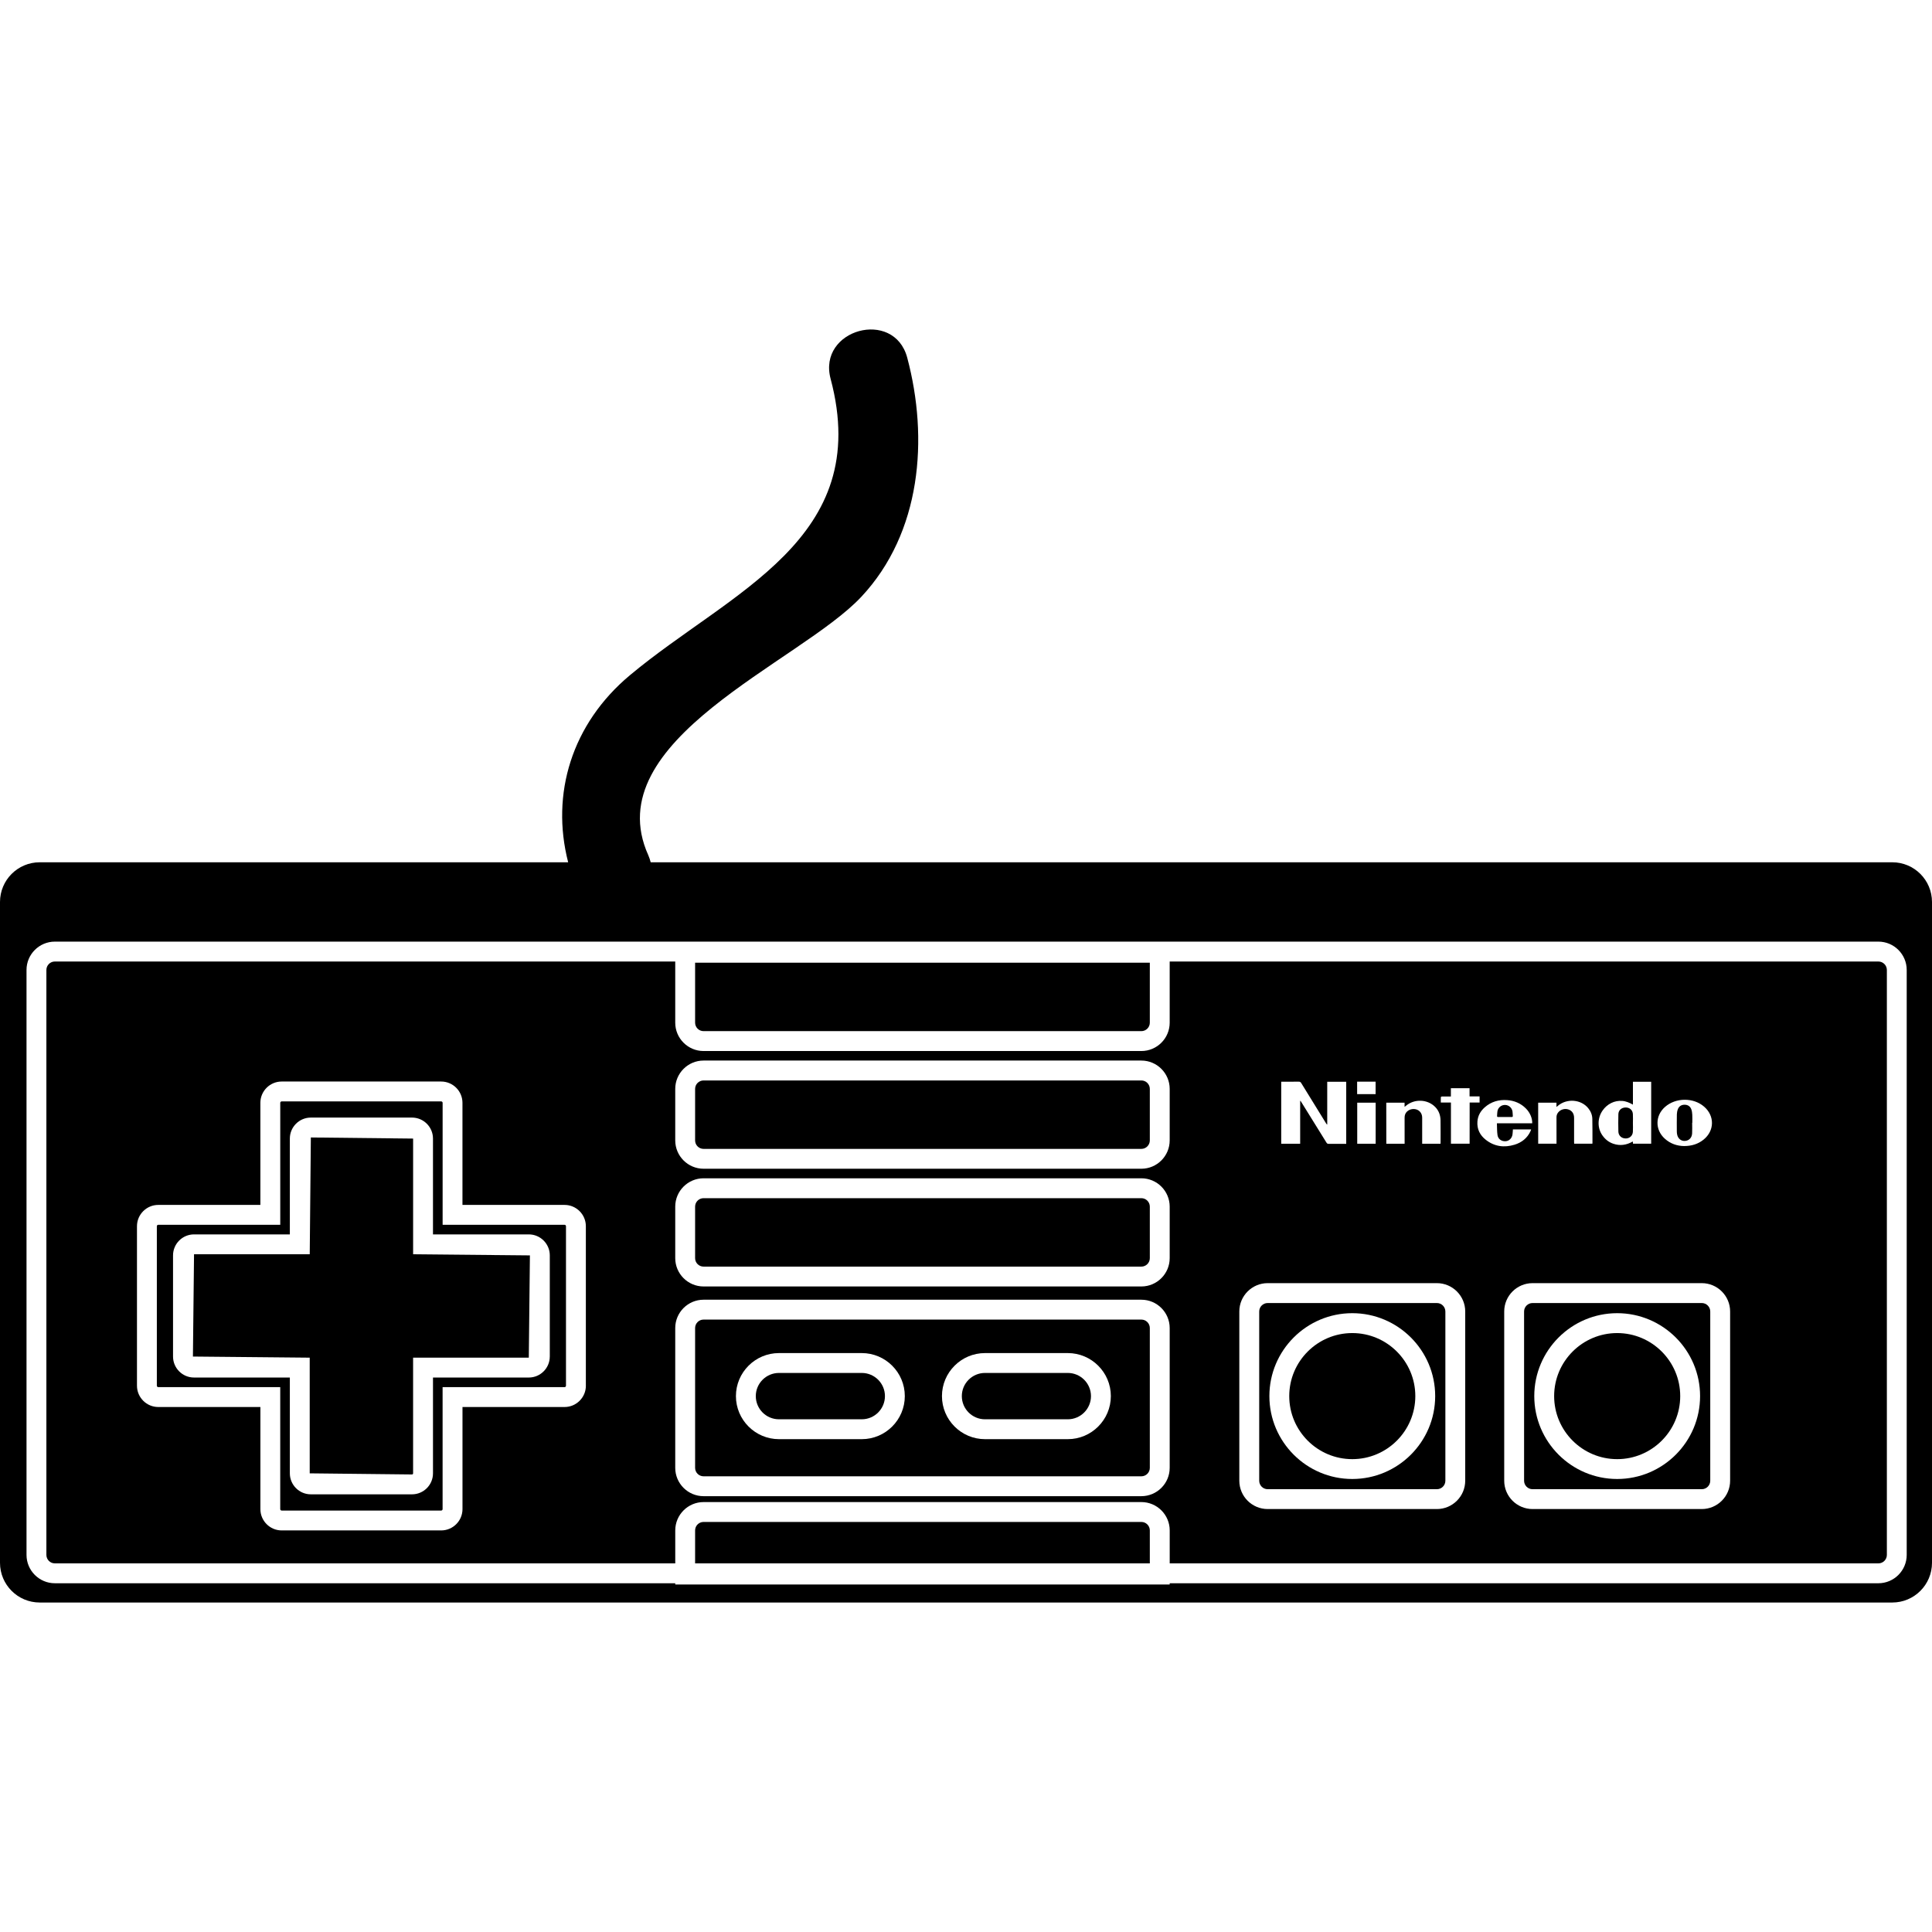
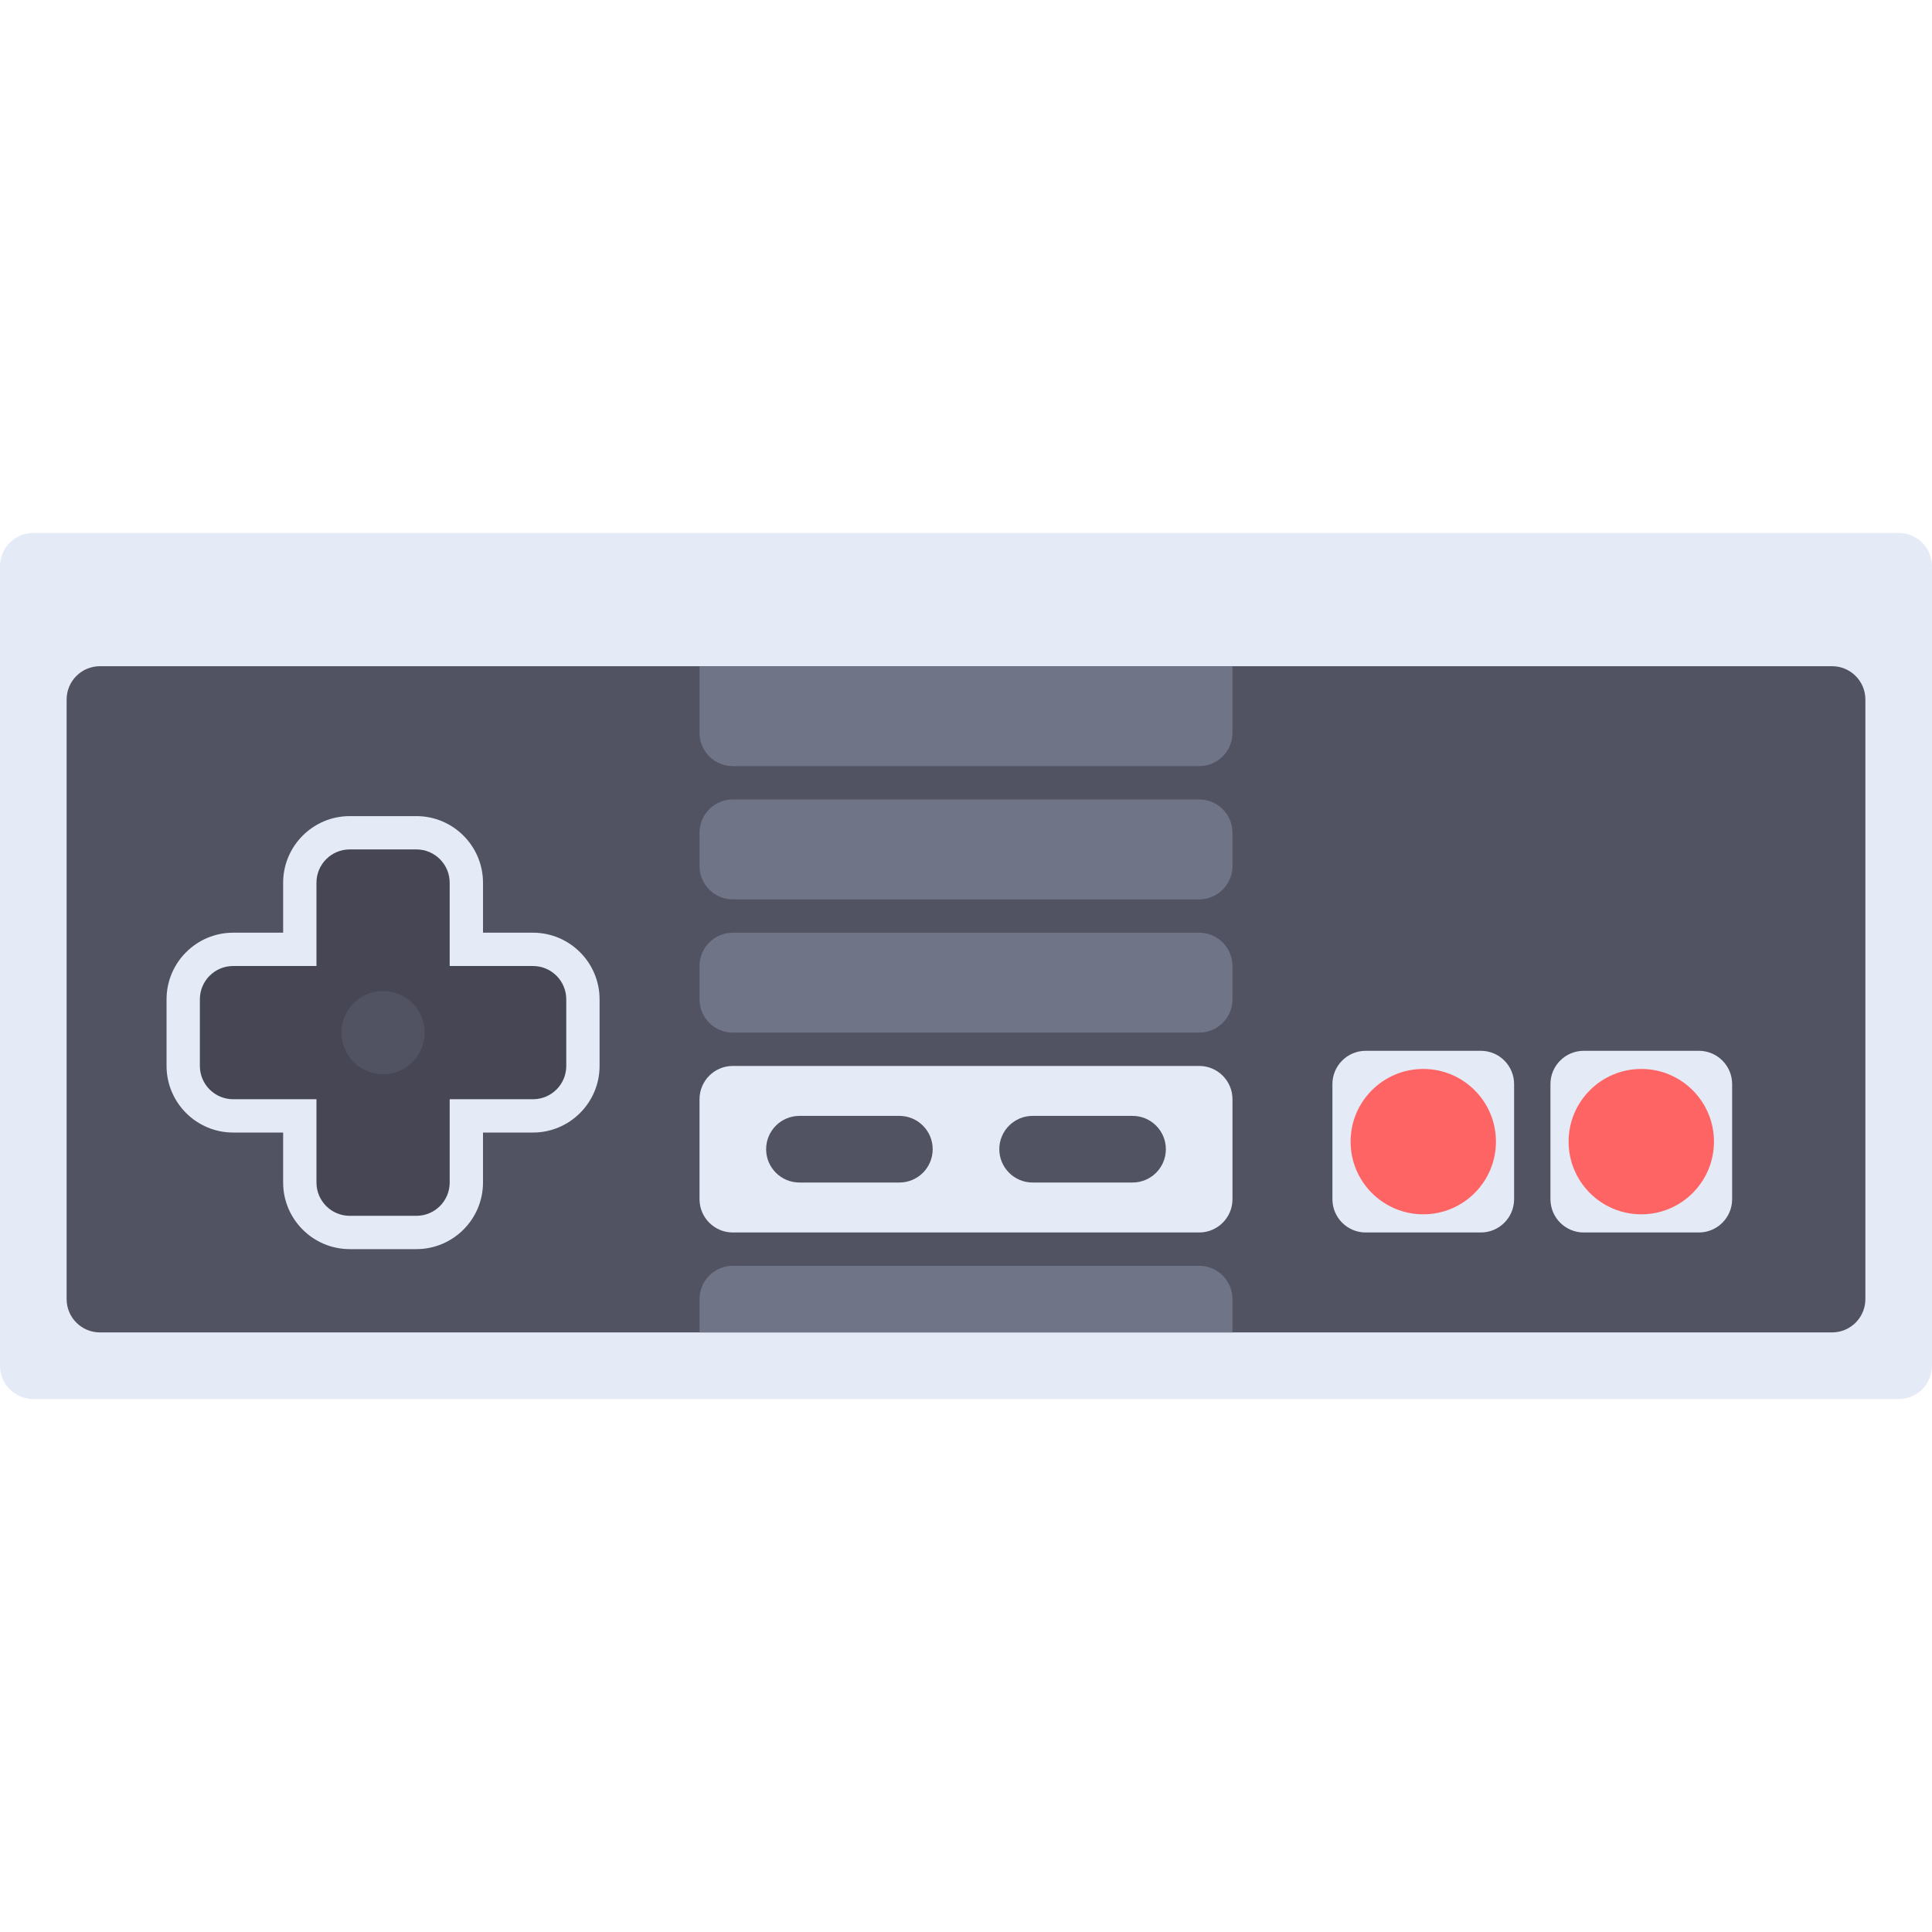
- <svg xmlns="http://www.w3.org/2000/svg" version="1.1" id="Capa_1" x="0px" y="0px" width="595.17px" height="595.17px" viewBox="0 0 595.17 595.17" style="enable-background:new 0 0 595.17 595.17;" xml:space="preserve">
+ <svg xmlns="http://www.w3.org/2000/svg" version="1.1" id="Layer_1" x="0px" y="0px" viewBox="0 0 512 512" style="enable-background:new 0 0 512 512;" xml:space="preserve">
+   <path style="fill:#E4EAF6;" d="M503.172,370.759H8.828c-4.875,0-8.828-3.953-8.828-8.828V150.069c0-4.875,3.953-8.828,8.828-8.828  h494.345c4.875,0,8.828,3.953,8.828,8.828v211.862C512,366.806,508.047,370.759,503.172,370.759z" />
+   <path style="fill:#515262;" d="M485.517,353.103H26.483c-4.875,0-8.828-3.953-8.828-8.828V185.379c0-4.875,3.953-8.828,8.828-8.828  h459.034c4.875,0,8.828,3.953,8.828,8.828v158.897C494.345,349.151,490.392,353.103,485.517,353.103z" />
+   <path style="fill:#E4EAF6;" d="M317.793,326.621H194.207c-4.875,0-8.828-3.953-8.828-8.828V291.31c0-4.875,3.953-8.828,8.828-8.828  h123.586c4.875,0,8.828,3.953,8.828,8.828v26.483C326.621,322.668,322.668,326.621,317.793,326.621z" />
  <g>
-     <g>
-       <path d="M127.265,350.749l-31.505-0.342l-0.343,35.985H59.774l-0.343,31.506l35.979,0.343v35.637l31.506,0.343    c0.19,0,0.343-0.147,0.343-0.343v-35.637h35.643l0.342-31.506l-35.979-0.343V350.749L127.265,350.749z" />
-       <path d="M351.606,406.509H216.74c-1.438,0-2.607,1.169-2.607,2.607v43.066c0,1.432,1.169,2.607,2.607,2.607h134.867    c1.438,0,2.606-1.169,2.606-2.607v-43.066C354.213,407.678,353.044,406.509,351.606,406.509z M265.473,443.346h-25.502    c-7.313,0-13.262-5.949-13.262-13.263c0-7.307,5.949-13.256,13.262-13.256h25.502c7.313,0,13.262,5.949,13.262,13.256    C278.735,437.396,272.787,443.346,265.473,443.346z M328.944,443.346h-25.503c-7.313,0-13.262-5.949-13.262-13.263    c0-7.307,5.949-13.256,13.262-13.256h25.503c7.312,0,13.262,5.949,13.262,13.256C342.2,437.396,336.251,443.346,328.944,443.346z" />
-       <path d="M416.582,410.664c-10.71,0-19.419,8.709-19.419,19.419s8.709,19.419,19.419,19.419s19.419-8.709,19.419-19.419    S427.292,410.664,416.582,410.664z" />
-       <path d="M351.606,369.109H216.74c-1.438,0-2.607,1.169-2.607,2.607v15.869c0,1.432,1.169,2.607,2.607,2.607h134.867    c1.438,0,2.606-1.169,2.606-2.607v-15.869C354.213,370.278,353.044,369.109,351.606,369.109z" />
-       <path d="M351.606,332.843H216.74c-1.438,0-2.607,1.169-2.607,2.606v15.869c0,1.433,1.169,2.607,2.607,2.607h134.867    c1.438,0,2.606-1.169,2.606-2.607v-15.869C354.213,334.012,353.044,332.843,351.606,332.843z" />
-       <path d="M136.354,377.305v-37.565c0-0.244-0.202-0.446-0.447-0.446H86.782c-0.251,0-0.447,0.202-0.447,0.446v37.565H48.764    c-0.251,0-0.447,0.201-0.447,0.446v49.125c0,0.245,0.202,0.447,0.447,0.447h37.564v37.57c0,0.245,0.202,0.447,0.447,0.447h49.125    c0.25,0,0.447-0.202,0.447-0.447v-37.57h37.564c0.251,0,0.447-0.202,0.447-0.447v-49.125c0-0.245-0.202-0.446-0.447-0.446H136.354    L136.354,377.305z M169.365,417.898c0,3.562-2.901,6.463-6.462,6.463h-29.517v29.517c0,3.562-2.901,6.463-6.462,6.463H95.753    c-3.562,0-6.463-2.901-6.463-6.463v-29.517H59.768c-3.562,0-6.463-2.901-6.463-6.463v-31.169c0-3.562,2.901-6.463,6.463-6.463    h29.522v-29.523c0-3.562,2.901-6.463,6.463-6.463h31.169c3.562,0,6.462,2.901,6.462,6.463v29.523h29.523    c3.562,0,6.463,2.9,6.463,6.463v31.169H169.365z" />
-       <path d="M265.473,422.947h-25.502c-3.935,0-7.142,3.201-7.142,7.136c0,3.941,3.201,7.143,7.142,7.143h25.502    c3.941,0,7.142-3.201,7.142-7.143C272.615,426.148,269.409,422.947,265.473,422.947z" />
-       <path d="M442.653,401.411h-52.136c-1.438,0-2.607,1.169-2.607,2.607v52.136c0,1.433,1.169,2.607,2.607,2.607h52.136    c1.438,0,2.607-1.169,2.607-2.607v-52.136C445.255,402.58,444.086,401.411,442.653,401.411z M416.582,455.616    c-14.082,0-25.538-11.457-25.538-25.539s11.456-25.539,25.538-25.539s25.539,11.457,25.539,25.539    S430.664,455.616,416.582,455.616z" />
-       <path d="M518.805,351.478c1.347,0.049,2.381-0.862,2.466-2.282c0.067-1.096,0.013-2.197,0.013-3.299c0.019,0,0.03,0,0.049,0    c0-0.826,0.037-1.652-0.012-2.479c-0.031-0.569-0.099-1.163-0.294-1.689c-0.343-0.931-1.096-1.407-2.081-1.407    c-0.967,0-1.714,0.465-2.062,1.37c-0.195,0.502-0.3,1.065-0.312,1.604c-0.037,1.744-0.019,3.495-0.013,5.245    c0,0.3,0.03,0.606,0.086,0.899C516.853,350.621,517.728,351.441,518.805,351.478z" />
-       <path d="M500.744,350.713c1.218,0.036,2.191-0.79,2.277-2.025c0.067-0.9,0.012-1.812,0.012-2.724l0,0    c0-0.937,0.056-1.873-0.012-2.803c-0.086-1.225-1.028-2.014-2.259-1.989c-1.261,0.024-2.185,0.845-2.209,2.087    c-0.043,1.774-0.043,3.55,0,5.324C498.584,349.825,499.508,350.676,500.744,350.713z" />
-       <path d="M328.944,422.947h-25.503c-3.94,0-7.142,3.201-7.142,7.136c0,3.941,3.201,7.143,7.142,7.143h25.503    c3.935,0,7.142-3.201,7.142-7.143C336.08,426.148,332.879,422.947,328.944,422.947z" />
-       <path d="M351.606,468.848H216.74c-1.438,0-2.607,1.169-2.607,2.606v10.159h140.08v-10.159    C354.213,470.017,353.044,468.848,351.606,468.848z" />
-       <path d="M216.74,317.652h134.867c1.438,0,2.606-1.169,2.606-2.606v-18.477h-140.08v18.477    C214.133,316.483,215.302,317.652,216.74,317.652z" />
-       <path d="M498.187,410.664c-10.71,0-19.419,8.709-19.419,19.419s8.709,19.419,19.419,19.419s19.419-8.709,19.419-19.419    S508.891,410.664,498.187,410.664z" />
-       <path d="M582.93,265.633H200.448c-0.189-0.722-0.404-1.444-0.734-2.173c-15.985-35.453,46.628-59.346,65.594-79.578    c18.538-19.774,20.796-48.819,14.174-73.691c-4.058-15.239-27.674-8.764-23.605,6.505c13.195,49.548-30.881,65.459-61.818,91.305    c-17.932,14.981-24.449,36.585-19.033,57.632H12.24c-6.762,0-12.24,5.478-12.24,12.24V481.43c0,6.763,5.478,12.24,12.24,12.24    h570.69c6.763,0,12.24-5.478,12.24-12.24V277.873C595.17,271.11,589.692,265.633,582.93,265.633z M587.379,479.007    c0,4.81-3.917,8.727-8.727,8.727H360.333v0.38h-152.32v-0.38H16.897c-4.811,0-8.728-3.917-8.728-8.727V298.803    c0-4.81,3.917-8.727,8.728-8.727h561.755c4.816,0,8.727,3.917,8.727,8.727V479.007L587.379,479.007z" />
-       <path d="M463.603,344.104c0.686,0,1.377-0.013,2.062,0.006c0.293,0.006,0.392-0.098,0.367-0.38    c-0.037-0.435-0.031-0.881-0.092-1.315c-0.172-1.15-1.127-1.989-2.259-2.025c-1.139-0.037-2.154,0.746-2.374,1.885    c-0.092,0.483-0.074,0.985-0.117,1.475c-0.024,0.27,0.08,0.367,0.35,0.361C462.226,344.097,462.917,344.104,463.603,344.104z" />
-       <path d="M578.652,296.202H360.333v18.85c0,4.811-3.916,8.727-8.727,8.727H216.74c-4.81,0-8.727-3.916-8.727-8.727v-18.85H16.897    c-1.438,0-2.607,1.169-2.607,2.606v180.198c0,1.432,1.169,2.606,2.607,2.606h191.121v-10.159c0-4.81,3.917-8.727,8.728-8.727    h134.866c4.811,0,8.728,3.917,8.728,8.727v10.159h218.318c1.438,0,2.607-1.169,2.607-2.606V298.803    C581.259,297.371,580.09,296.202,578.652,296.202z M180.485,426.876c0,3.623-2.944,6.567-6.567,6.567h-31.444v31.45    c0,3.623-2.944,6.567-6.567,6.567H86.782c-3.623,0-6.567-2.944-6.567-6.567v-31.45H48.764c-3.623,0-6.567-2.944-6.567-6.567    v-49.125c0-3.623,2.944-6.566,6.567-6.566h31.444v-31.445c0-3.623,2.944-6.566,6.567-6.566h49.125    c3.623,0,6.566,2.943,6.566,6.566v31.445h31.445c3.623,0,6.567,2.943,6.567,6.566v49.125H180.485z M360.333,452.183    c0,4.811-3.916,8.728-8.727,8.728H216.74c-4.81,0-8.727-3.917-8.727-8.728v-43.066c0-4.811,3.917-8.728,8.727-8.728h134.867    c4.811,0,8.727,3.917,8.727,8.728V452.183z M360.333,387.58c0,4.811-3.916,8.727-8.727,8.727H216.74    c-4.81,0-8.727-3.916-8.727-8.727v-15.869c0-4.811,3.917-8.728,8.727-8.728h134.867c4.811,0,8.727,3.917,8.727,8.728V387.58z     M360.333,351.312c0,4.811-3.916,8.728-8.727,8.728H216.74c-4.81,0-8.727-3.917-8.727-8.728v-15.869    c0-4.811,3.917-8.728,8.727-8.728h134.867c4.811,0,8.727,3.917,8.727,8.728V351.312z M512.93,340.994    c3.316-2.913,8.775-2.938,12.068-0.055c3.25,2.84,3.176,7.387-0.171,10.11c-1.702,1.383-3.673,1.995-6.041,2.001    c-2.123-0.024-4.198-0.704-5.931-2.271C509.82,348.045,509.863,343.687,512.93,340.994z M493.713,342.077    c0.686-0.973,1.554-1.738,2.625-2.276c1.059-0.532,2.179-0.729,3.36-0.655c1.193,0.074,2.252,0.545,3.341,1.139    c0-1.23,0-2.381,0-3.531c0-1.156,0-2.313,0-3.513c1.897,0,3.746,0,5.625,0c0,6.364,0,12.711,0,19.088c-1.867,0-3.722,0-5.601,0    c-0.018-0.214-0.036-0.422-0.061-0.691c-1.94,1.126-3.947,1.414-6.047,0.691c-1.383-0.478-2.473-1.358-3.311-2.552    C492.042,347.519,492.072,344.396,493.713,342.077z M473.847,339.685c1.873,0,3.722,0,5.637,0c0,0.404,0,0.802,0,1.328    c0.221-0.184,0.337-0.281,0.459-0.38c2.778-2.319,7.087-1.977,9.314,0.741c0.784,0.954,1.243,2.062,1.273,3.286    c0.055,2.479,0.037,4.951,0.043,7.43c0,0.067-0.019,0.135-0.031,0.232c-1.854,0-3.702,0-5.6,0c-0.012-0.159-0.03-0.337-0.03-0.508    c0-2.479,0-4.957,0-7.43c0-1.31-0.612-2.216-1.75-2.602c-1.151-0.385-2.448,0-3.188,0.955c-0.343,0.44-0.49,0.942-0.484,1.499    c0.007,2.504,0.007,5.013,0.007,7.516c0,0.178,0,0.355,0,0.569c-1.892,0-3.752,0-5.643,0    C473.847,348.118,473.847,343.913,473.847,339.685z M427.054,339.69c1.86,0,3.715,0,5.637,0c0,0.392,0,0.79,0,1.292    c0.208-0.166,0.324-0.251,0.435-0.343c2.625-2.204,6.646-2.032,9.015,0.385c1.107,1.133,1.597,2.534,1.628,4.076    c0.043,2.351,0.012,4.706,0.012,7.057c0,0.055-0.012,0.104-0.024,0.178c-1.866,0-3.721,0-5.643,0c0-0.153,0-0.312,0-0.472    c0-2.516,0-5.037,0-7.552c0-1.316-0.802-2.338-2.025-2.602c-1.328-0.281-2.711,0.355-3.201,1.524    c-0.141,0.33-0.189,0.722-0.189,1.083c-0.013,2.503,0,5.006,0.006,7.516c0,0.159,0,0.324,0,0.514c-1.922,0-3.764,0-5.643,0    C427.054,348.118,427.054,343.92,427.054,339.69z M418.075,333.222c0.961,0,1.903,0,2.853,0c0.937,0,1.872,0,2.84,0    c0,1.273,0,2.534,0,3.831c-1.873,0-3.765,0-5.692,0C418.075,335.773,418.075,334.525,418.075,333.222z M423.785,339.69    c0,4.229,0,8.421,0,12.645c-1.896,0-3.77,0-5.679,0c0-4.211,0-8.415,0-12.645C419.997,339.69,421.876,339.69,423.785,339.69z     M394.691,333.228c0.152,0,0.3,0,0.446,0c1.652,0,3.305,0.013,4.957-0.006c0.355-0.006,0.557,0.092,0.753,0.41    c2.546,4.149,5.104,8.286,7.662,12.43c0.086,0.141,0.172,0.275,0.355,0.397c0-4.394,0-8.788,0-13.207c1.988,0,3.904,0,5.851,0    c0,6.371,0,12.718,0,19.113c-0.367,0-0.704,0-1.047,0c-1.456,0-2.919-0.013-4.376,0.006c-0.318,0.006-0.489-0.104-0.654-0.367    c-2.577-4.161-5.159-8.323-7.742-12.479c-0.086-0.135-0.171-0.27-0.257-0.404c-0.037,0.007-0.073,0.019-0.11,0.024    c0,2.191,0,4.383,0,6.573c0,2.197,0,4.4,0,6.622c-1.958,0-3.88,0-5.838,0C394.691,345.976,394.691,339.63,394.691,333.228z     M451.374,456.148c0,4.811-3.916,8.727-8.727,8.727h-52.137c-4.811,0-8.727-3.916-8.727-8.727v-52.137    c0-4.81,3.917-8.727,8.727-8.727h52.137c4.811,0,8.727,3.917,8.727,8.727V456.148z M452.727,352.322c-1.921,0-3.812,0-5.753,0    c0-4.211,0-8.427,0-12.675c-1.052,0-2.05,0-3.121,0c0-0.587-0.012-1.145,0.019-1.701c0-0.062,0.227-0.159,0.349-0.159    c0.894-0.012,1.787-0.006,2.736-0.006c0-0.856,0-1.689,0-2.546c1.934,0,3.807,0,5.753,0c0,0.838,0,1.658,0,2.527    c1.04,0,2.05,0,3.09,0c0,0.648,0,1.249,0,1.879c-1.028,0-2.025,0-3.06,0C452.727,343.877,452.727,348.081,452.727,352.322z     M455.132,345.511c0.123-1.781,0.942-3.231,2.265-4.395c1.977-1.737,4.314-2.404,6.909-2.215c2.234,0.159,4.187,0.985,5.777,2.589    c1.249,1.254,1.995,3.011,1.928,4.553c-3.61,0-7.19,0-10.875,0c0.055,1.255,0.013,2.461,0.184,3.629    c0.184,1.23,1.206,1.94,2.43,1.892c1.12-0.043,2.025-0.894,2.191-2.1c0.067-0.483,0.079-0.979,0.122-1.529c0.931,0,1.86,0,2.791,0    c0.924,0,1.842,0,2.827,0c-0.073,0.208-0.122,0.386-0.202,0.551c-0.997,2.142-2.717,3.482-4.92,4.155    c-3.201,0.974-6.219,0.563-8.881-1.542C455.897,349.69,454.967,347.824,455.132,345.511z M532.979,456.148    c0,4.811-3.917,8.727-8.728,8.727h-52.136c-4.811,0-8.728-3.916-8.728-8.727v-52.137c0-4.81,3.917-8.727,8.728-8.727h52.136    c4.811,0,8.728,3.917,8.728,8.727V456.148z" />
-       <path d="M524.251,401.411h-52.136c-1.438,0-2.607,1.169-2.607,2.607v52.136c0,1.433,1.169,2.607,2.607,2.607h52.136    c1.438,0,2.607-1.169,2.607-2.607v-52.136C526.858,402.58,525.689,401.411,524.251,401.411z M498.187,455.616    c-14.082,0-25.539-11.457-25.539-25.539s11.457-25.539,25.539-25.539s25.538,11.457,25.538,25.539    S512.269,455.616,498.187,455.616z" />
-     </g>
+     <path style="fill:#707487;" d="M317.793,273.655H194.207c-4.875,0-8.828-3.953-8.828-8.828V256c0-4.875,3.953-8.828,8.828-8.828   h123.586c4.875,0,8.828,3.953,8.828,8.828v8.828C326.621,269.703,322.668,273.655,317.793,273.655z" />
+     <path style="fill:#707487;" d="M317.793,238.345H194.207c-4.875,0-8.828-3.953-8.828-8.828v-8.828c0-4.875,3.953-8.828,8.828-8.828   h123.586c4.875,0,8.828,3.953,8.828,8.828v8.828C326.621,234.392,322.668,238.345,317.793,238.345z" />
+     <path style="fill:#707487;" d="M317.793,203.034H194.207c-4.875,0-8.828-3.953-8.828-8.828v-17.655h141.241v17.655   C326.621,199.082,322.668,203.034,317.793,203.034z" />
+     <path style="fill:#707487;" d="M194.207,335.448h123.586c4.875,0,8.828,3.953,8.828,8.828v8.828H185.379v-8.828   C185.379,339.401,189.332,335.448,194.207,335.448z" />
  </g>
+   <g>
+     <path style="fill:#515262;" d="M211.862,313.379h26.483c4.875,0,8.828-3.953,8.828-8.828l0,0c0-4.875-3.953-8.828-8.828-8.828   h-26.483c-4.875,0-8.828,3.953-8.828,8.828l0,0C203.034,309.427,206.987,313.379,211.862,313.379z" />
+     <path style="fill:#515262;" d="M273.655,313.379h26.483c4.875,0,8.828-3.953,8.828-8.828l0,0c0-4.875-3.953-8.828-8.828-8.828   h-26.483c-4.875,0-8.828,3.953-8.828,8.828l0,0C264.828,309.427,268.78,313.379,273.655,313.379z" />
+   </g>
+   <path style="fill:#464655;" d="M141.241,256h-22.069v-22.069c0-4.875-3.953-8.828-8.828-8.828H92.69  c-4.875,0-8.828,3.953-8.828,8.828V256H61.793c-4.875,0-8.828,3.953-8.828,8.828v17.655c0,4.875,3.953,8.828,8.828,8.828h22.069  v22.069c0,4.875,3.953,8.828,8.828,8.828h17.655c4.875,0,8.828-3.953,8.828-8.828V291.31h22.069c4.875,0,8.828-3.953,8.828-8.828  v-17.655C150.069,259.953,146.116,256,141.241,256z" />
+   <g>
+     <path style="fill:#E4EAF6;" d="M110.345,225.103c4.875,0,8.828,3.953,8.828,8.828V256h22.069c4.875,0,8.828,3.953,8.828,8.828   v17.655c0,4.875-3.953,8.828-8.828,8.828h-22.069v22.069c0,4.875-3.953,8.828-8.828,8.828H92.69c-4.876,0-8.828-3.953-8.828-8.828   V291.31H61.793c-4.876,0-8.828-3.953-8.828-8.828v-17.655c0-4.875,3.951-8.828,8.828-8.828h22.069v-22.069   c0-4.875,3.951-8.828,8.828-8.828H110.345 M110.345,216.276H92.69c-9.735,0-17.655,7.921-17.655,17.655v13.241H61.793   c-9.735,0-17.655,7.921-17.655,17.655v17.655c0,9.735,7.921,17.655,17.655,17.655h13.241v13.241   c0,9.735,7.921,17.655,17.655,17.655h17.655c9.735,0,17.655-7.921,17.655-17.655v-13.241h13.241   c9.735,0,17.655-7.921,17.655-17.655v-17.655c0-9.735-7.921-17.655-17.655-17.655H128v-13.241   C128,224.196,120.079,216.276,110.345,216.276L110.345,216.276z" />
+     <path style="fill:#E4EAF6;" d="M392.426,278.471h-30.495c-4.875,0-8.828,3.953-8.828,8.828v30.495c0,4.875,3.953,8.828,8.828,8.828   h30.495c4.875,0,8.828-3.953,8.828-8.828v-30.495C401.254,282.422,397.302,278.471,392.426,278.471z" />
+     <path style="fill:#E4EAF6;" d="M450.207,278.471h-30.495c-4.875,0-8.828,3.953-8.828,8.828v30.495c0,4.875,3.953,8.828,8.828,8.828   h30.495c4.875,0,8.828-3.953,8.828-8.828v-30.495C459.034,282.422,455.082,278.471,450.207,278.471z" />
+   </g>
+   <g>
+     <circle style="fill:#FF6464;" cx="377.181" cy="302.543" r="19.261" />
+     <circle style="fill:#FF6464;" cx="434.957" cy="302.543" r="19.261" />
+   </g>
+   <circle style="fill:#515262;" cx="101.517" cy="273.655" r="11.034" />
  <g>
</g>
  <g>
</g>
  <g>
</g>
  <g>
</g>
  <g>
</g>
  <g>
</g>
  <g>
</g>
  <g>
</g>
  <g>
</g>
  <g>
</g>
  <g>
</g>
  <g>
</g>
  <g>
</g>
  <g>
</g>
  <g>
</g>
</svg>
